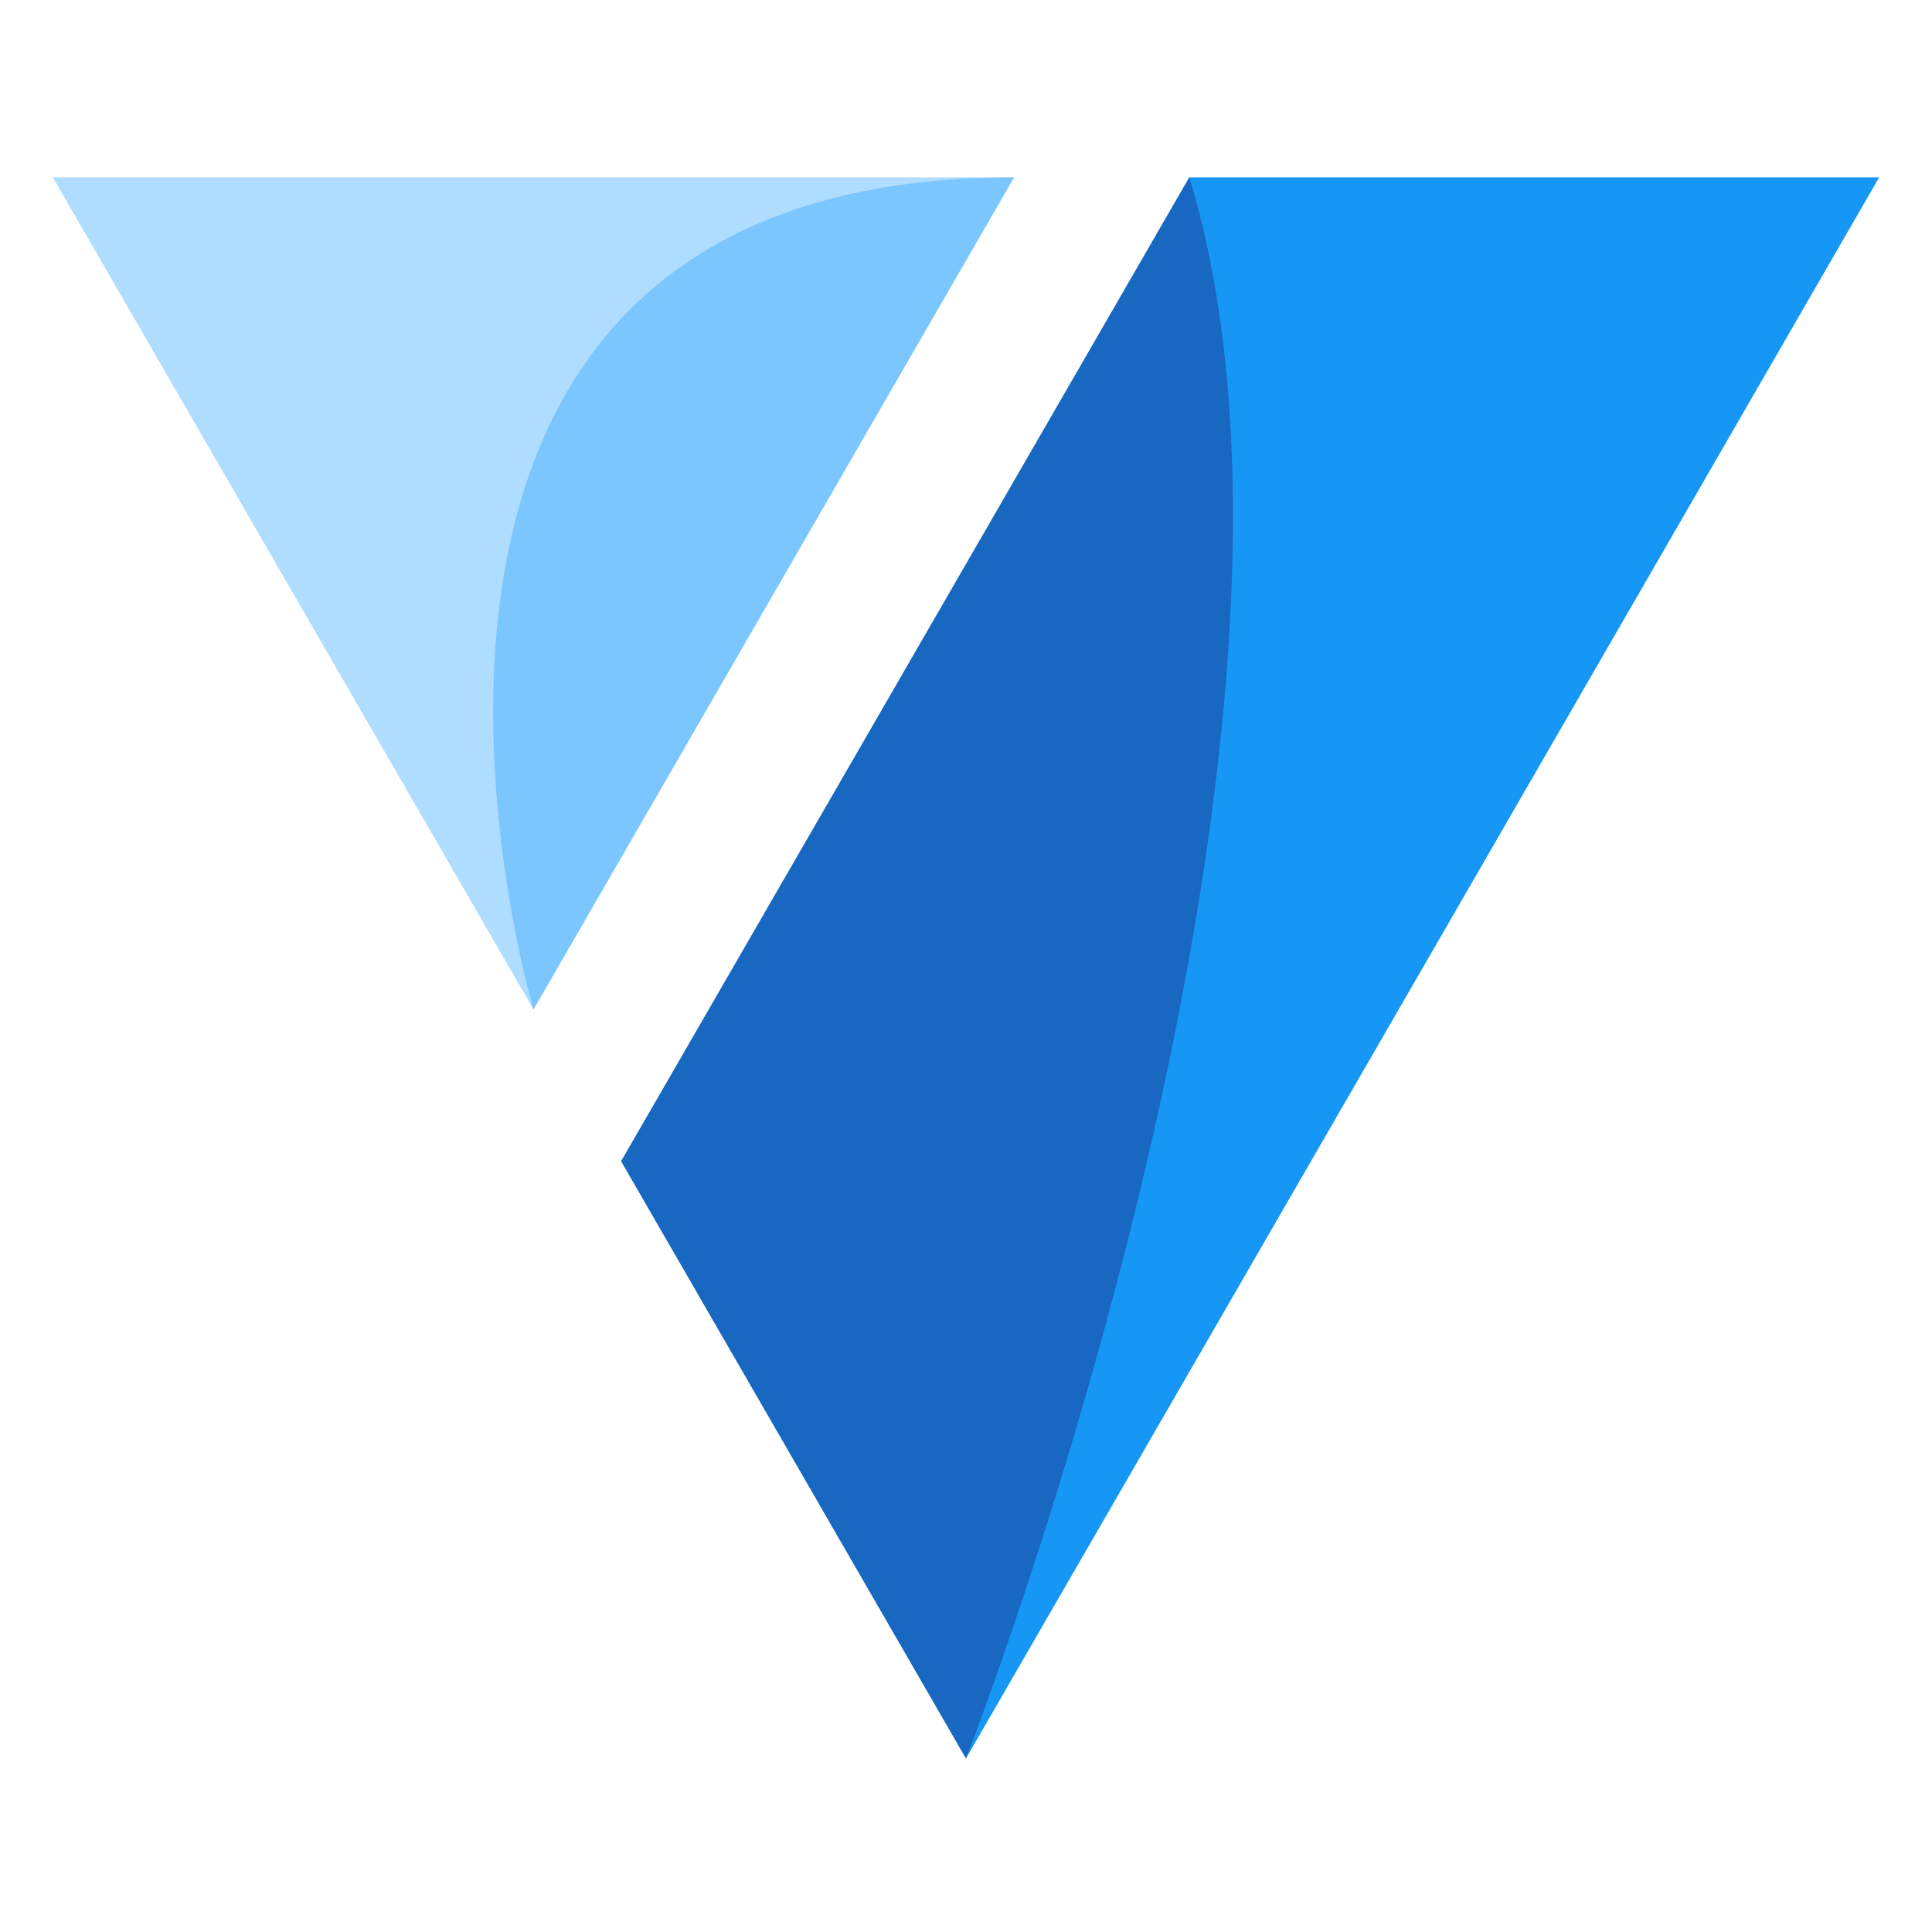
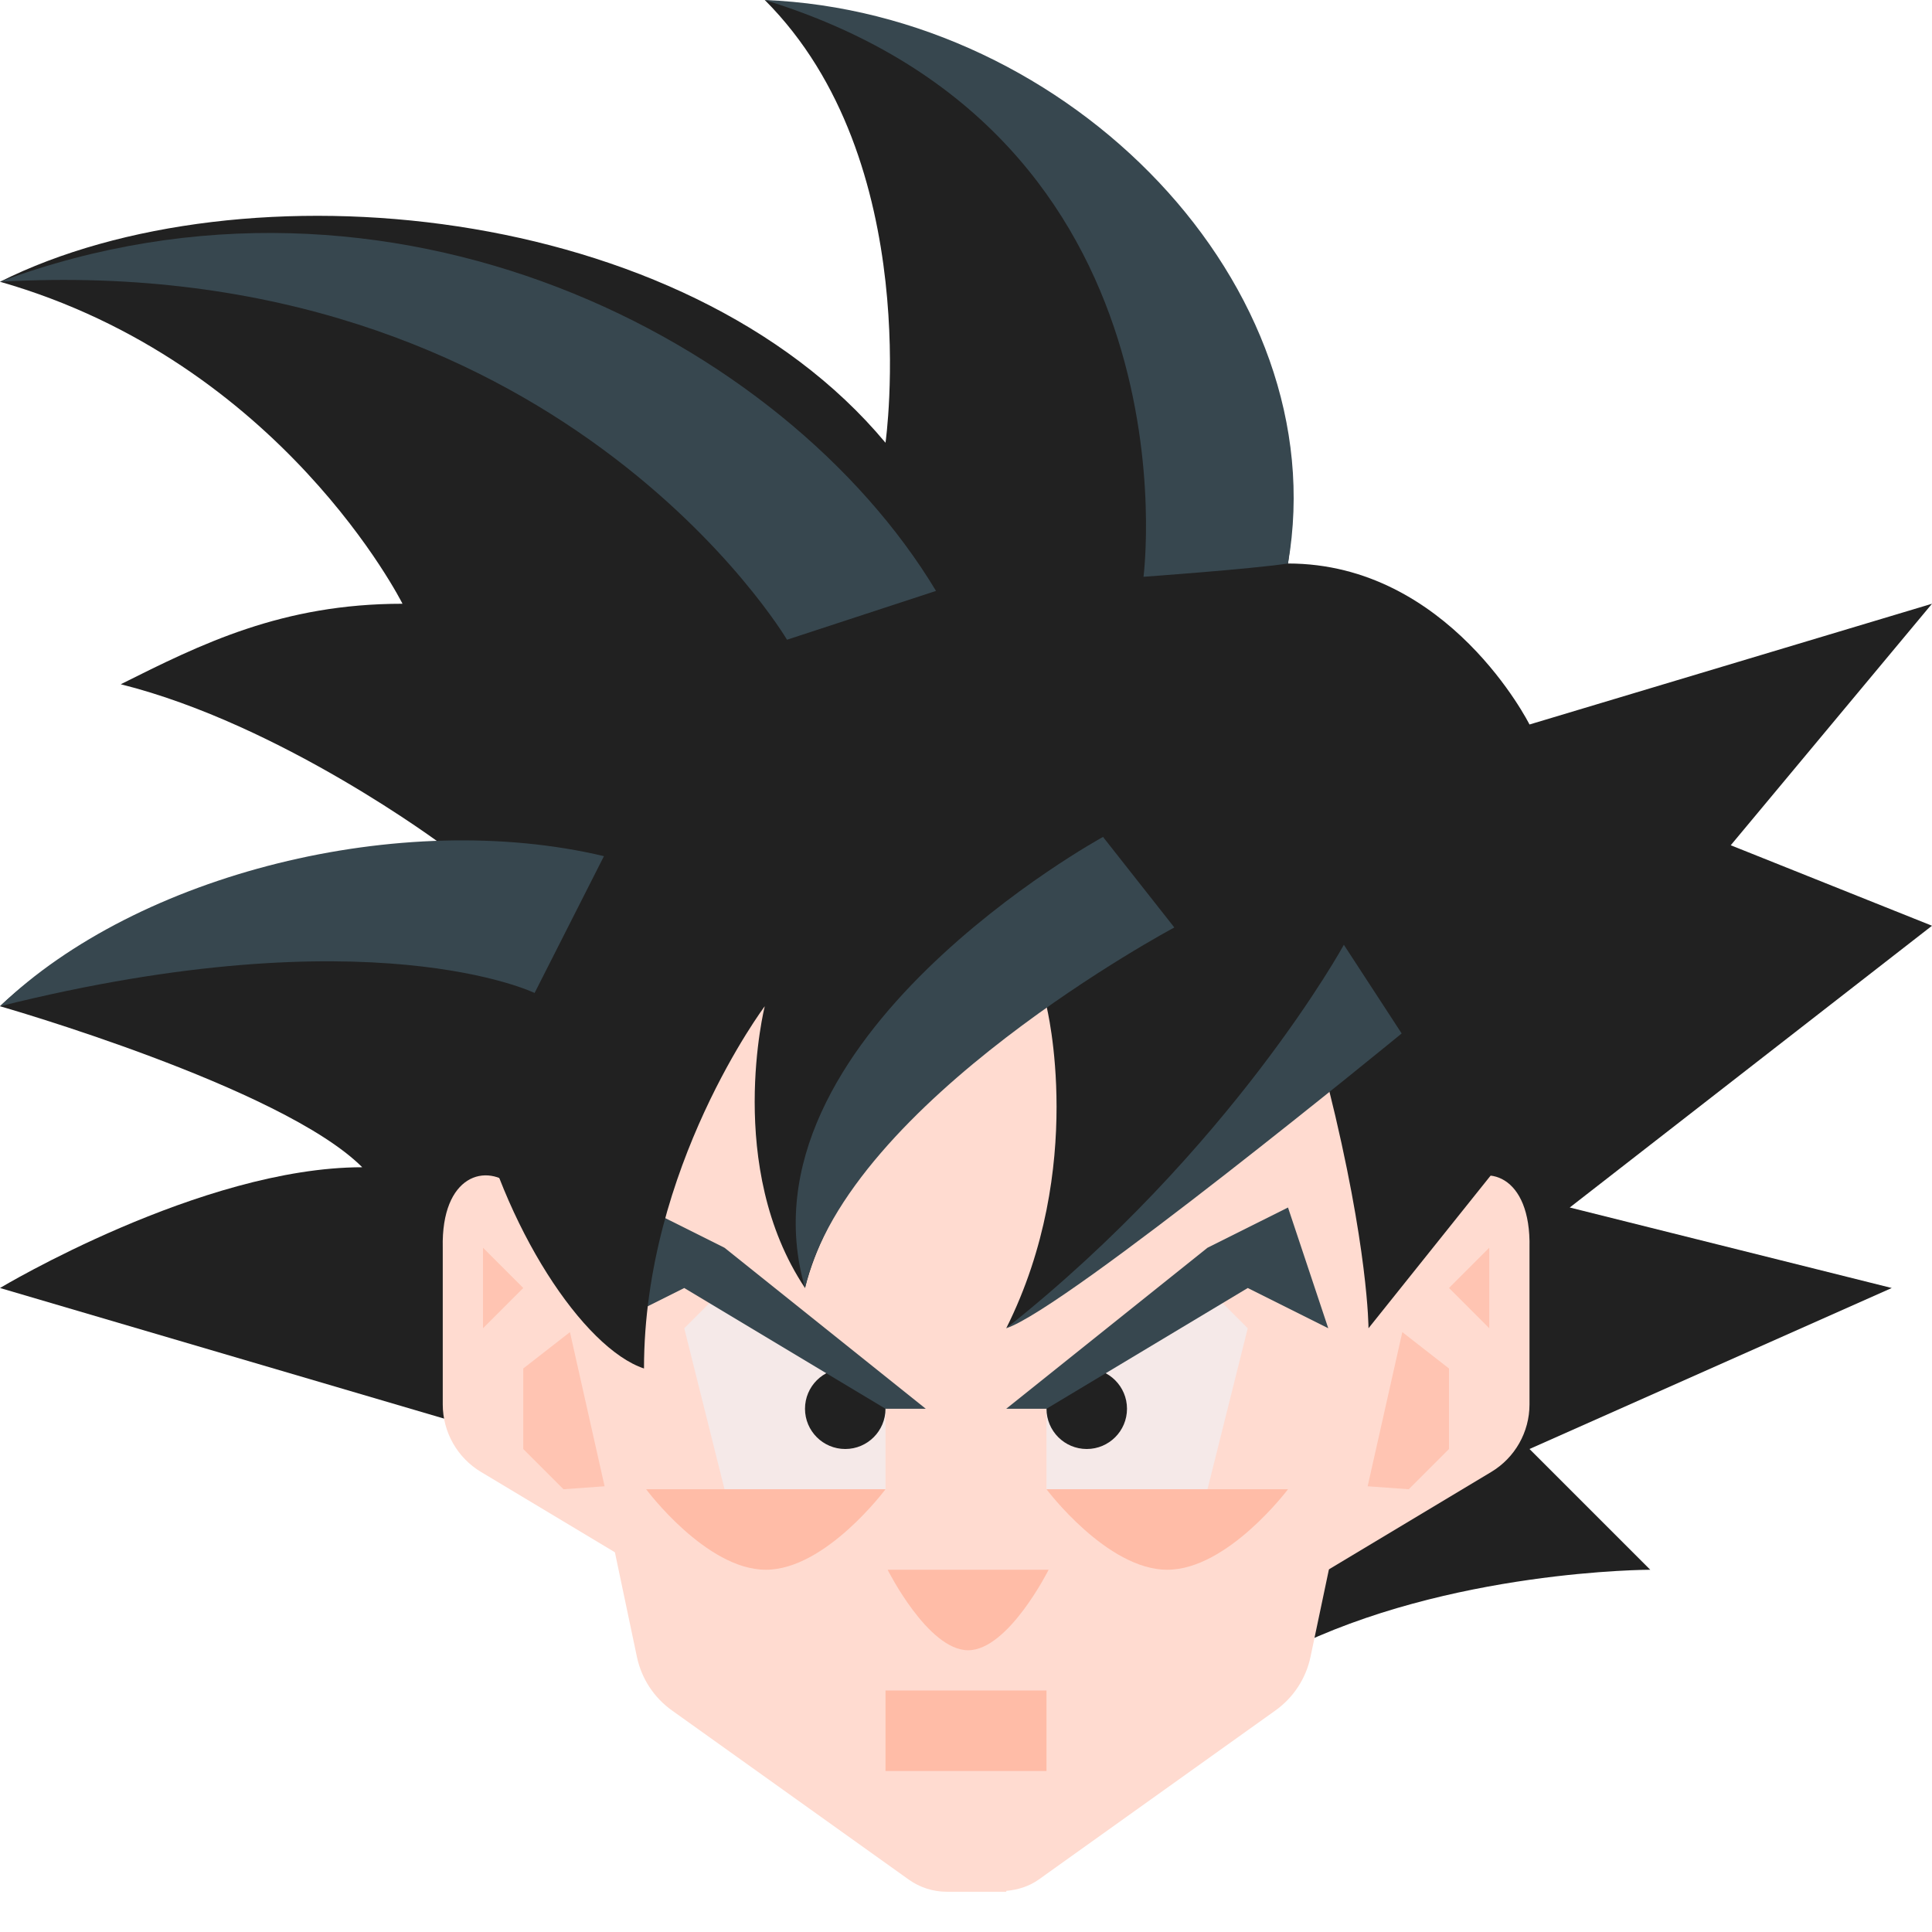
- <svg xmlns="http://www.w3.org/2000/svg" width="512" height="512" viewBox="0 0 512 512" fill="none">
-   <path d="M261.126 140.65L164.624 307.732L256.001 466L377.028 256.5L498.001 47H315.192L261.126 140.65Z" fill="#1697F6" />
-   <path d="M135.027 256.5L141.365 267.518L231.64 111.178L268.731 47H256H14L135.027 256.5Z" fill="#AEDDFF" />
-   <path d="M315.191 47C360.935 197.446 256 466 256 466L164.624 307.732L315.191 47Z" fill="#1867C0" />
-   <path d="M268.731 47C76.003 47 141.366 267.518 141.366 267.518L268.731 47Z" fill="#7BC6FF" />
+ <svg xmlns="http://www.w3.org/2000/svg" viewBox="0 0 48 48" width="144px" height="144px" baseProfile="basic">
+   <path fill="#212121" d="M17,37L0,32c0,0,5-3,9-3c-2-2-9-4-9-4s4-4,11-4c0,0-4-3-8-4c2-1,4-2,7-2c0,0-3-6-10-8c6-3,17-2,22,4 c0,0,1-7-3-11c8,1,14,7,13,14c4,0,6,4,6,4l10-3l-5,6l5,2l-9,7l8,2l-9,4l3,3c0,0-5,0-9,2S17,37,17,37z" />
+   <path fill="#ffdbd0" d="M25,22.124V22l-0.808,0.062L23.383,22l0.005,0.124L12,23l3.824,18.165 c0.113,0.537,0.423,1.011,0.87,1.33l5.881,4.201C22.851,46.894,23.183,47,23.522,47h0.861h0.478H25v-0.022 c0.289-0.025,0.57-0.112,0.808-0.282l5.881-4.201c0.446-0.319,0.757-0.794,0.87-1.33L36.383,23L25,22.124z" />
+   <polygon fill="#f5e9e8" points="18,32 17,33 18,37 22,37 22,35" />
+   <circle cx="21" cy="35" r="1" fill="#212121" />
+   <polygon fill="#37474f" points="23,35 22,35 17,32 15,33 16,30 18,31" />
+   <polygon fill="#f5e9e8" points="30,32 31,33 30,37 26,37 26,35" />
+   <circle cx="27" cy="35" r="1" fill="#212121" />
+   <polygon fill="#37474f" points="25,35 26,35 31,32 33,33 32,30 30,31" />
+   <path fill="#ffdbd0" d="M15,33l-2.221-3.495C12.085,28.859,10.96,29.194,11,31v3.892c0,0.687,0.361,1.325,0.95,1.678L16,39 L15,33z" />
+   <polygon fill="#ffad93" points="13,34 13,36 14,37 15.021,36.926 14.16,33.096" opacity=".5" />
+   <polygon fill="#ffad93" points="13,32 12,31 12,33" opacity=".5" />
+   <path fill="#ffdbd0" d="M34,33l2.221-3.495C36.915,28.859,38.04,29.194,38,31v3.892c0,0.687-0.361,1.325-0.95,1.678L33,39 L34,33z" />
+   <polygon fill="#ffad93" points="36,34 36,36 35,37 33.979,36.926 34.84,33.096" opacity=".5" />
+   <polygon fill="#ffad93" points="36,32 37,31 37,33" opacity=".5" />
+   <path fill="#212121" d="M38,28l-4,5c0,0,0-2-1-6c0,0-5,4-8,6c2-4,1-8,1-8s-5,3-6,7c-2-3-1-7-1-7s-3,4-3,9c-3-1-8-12-1-16 s17-3,21,1C38,21,38,28,38,28z" />
+   <path fill="#ffbca7" d="M22.053,39h4c0,0-1,2-2,2S22.053,39,22.053,39z" />
+   <path fill="#ffbca7" d="M26,37h6c0,0-1.5,2-3,2S26,37,26,37z" />
+   <path fill="#ffbca7" d="M16.053,37H22c0,0-1.487,2-2.973,2S16.053,37,16.053,37z" />
+   <rect width="4" height="2" x="22" y="42" fill="#ffbca7" />
+   <path fill="#37474f" d="M23.255,14.681l-3.702,1.213c0,0-5.723-9.681-19.553-8.894C9.723,3.383,19.489,8.426,23.255,14.681z" />
+   <path fill="#37474f" d="M29.176,23.043c0,0-8.106,4.319-9.176,8.957c-1.787-6.181,7.404-11.207,7.404-11.207L29.176,23.043z" />
+   <path fill="#37474f" d="M34.824,25.676c0,0-8.351,6.846-9.824,7.324c5.612-4.452,8.388-9.527,8.388-9.527L34.824,25.676z" />
+   <path fill="#37474f" d="M15.005,21.271l-1.723,3.399c0,0-4.064-1.973-13.282,0.33C3.42,21.702,9.979,20.074,15.005,21.271z" />
+   <path fill="#37474f" d="M28.41,14.33c0,0,1.431-10.995-9.41-14.33c7.59,0.303,14.197,7.112,13,14 C31.09,14.138,28.41,14.33,28.41,14.33z" />
</svg>
